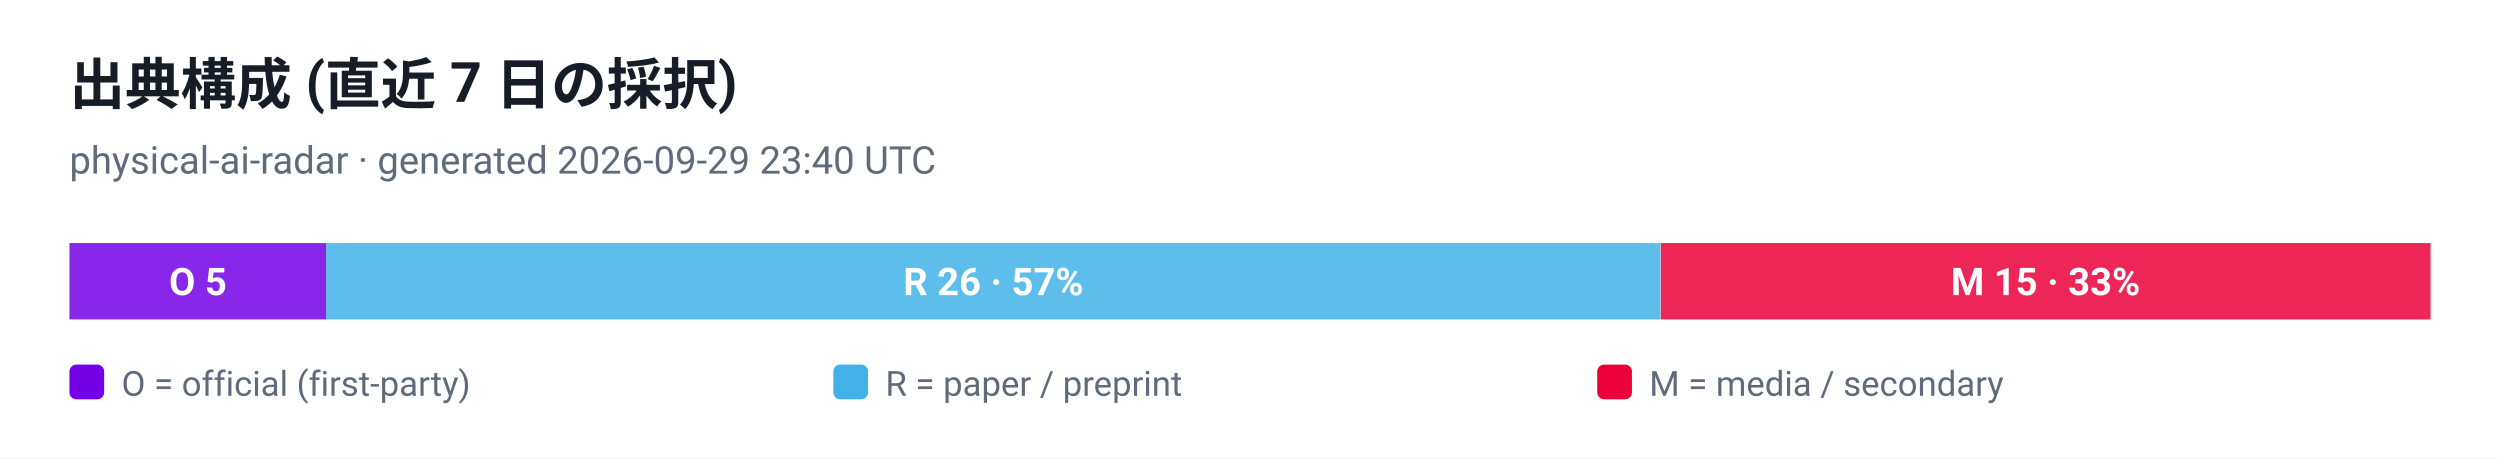
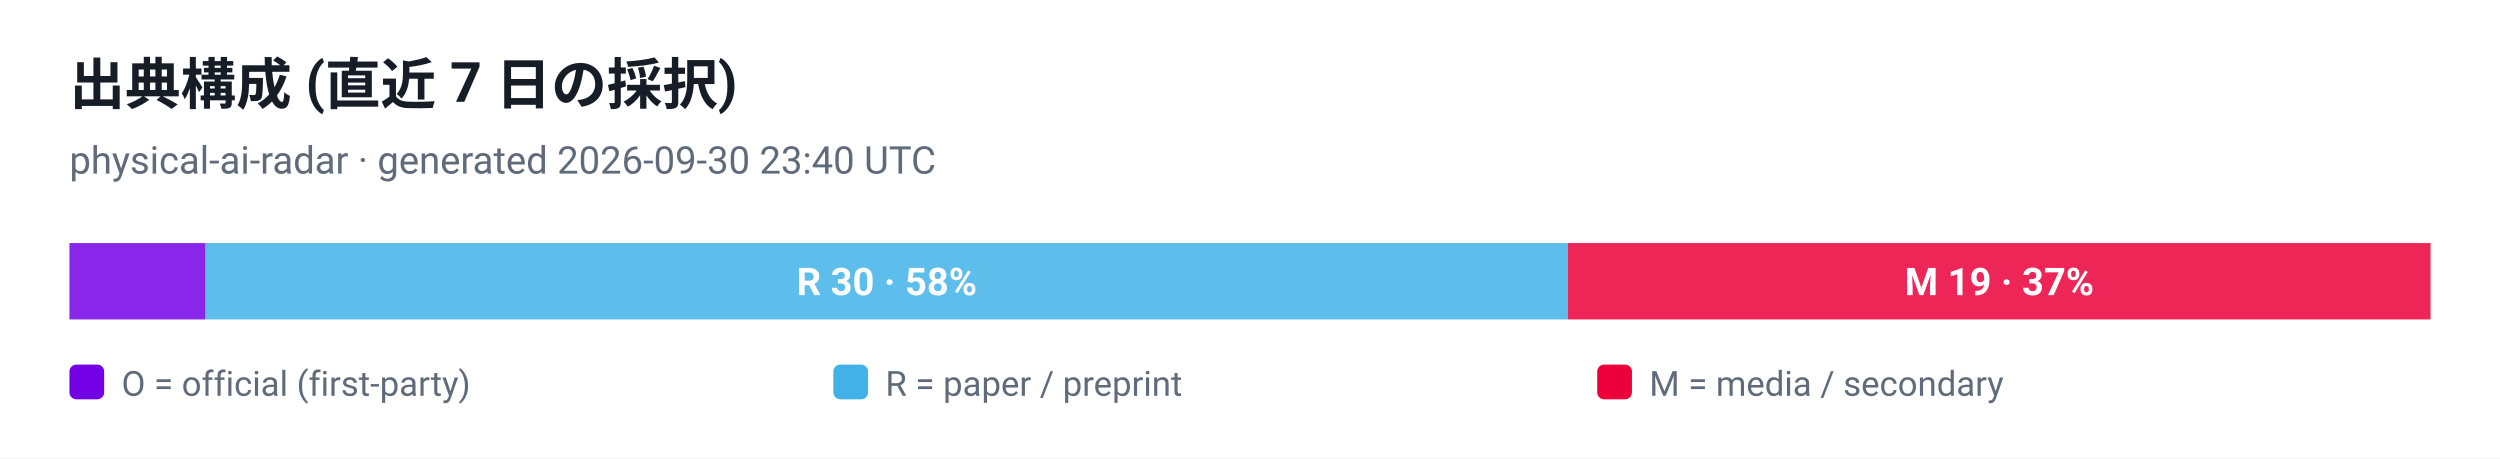
<svg xmlns="http://www.w3.org/2000/svg" viewBox="0 0 720 132" width="720" height="132" role="img" aria-label="出典構成 (直近 7 日の採択)">
  <style>
  .plate { fill: #ffffff }
  .ink { fill: #161d26 }
  .muted { fill: #5f6b7a }
  .grid { stroke: #e3e9ef }
  @media (prefers-color-scheme: dark) {
    .plate { fill: #0d1117 }
    .ink { fill: #e6edf3 }
    .muted { fill: #8b949e }
    .grid { stroke: #30363d }
  }
</style>
  <rect class="plate" width="720" height="132" />
  <text x="20" y="30" font-family="ui-sans-serif, -apple-system, 'Segoe UI', Roboto, Helvetica, Arial, sans-serif" font-size="16" font-weight="700" class="ink">出典構成 (直近 7 日の採択)</text>
-   <text x="20" y="50" font-family="ui-sans-serif, -apple-system, 'Segoe UI', Roboto, Helvetica, Arial, sans-serif" font-size="11" class="muted">physical-ai-radar · generated 2026-09-29 23:40 UTC</text>
-   <rect x="20.0" y="70" width="73.9" height="22" fill="#7300e5" fill-opacity="0.85" />
-   <text x="57.0" y="85" text-anchor="middle" font-family="ui-sans-serif, -apple-system, 'Segoe UI', Roboto, Helvetica, Arial, sans-serif" font-size="11" font-weight="700" fill="#ffffff">O 5</text>
-   <rect x="93.9" y="70" width="384.3" height="22" fill="#41b1e8" fill-opacity="0.85" />
-   <text x="286.1" y="85" text-anchor="middle" font-family="ui-sans-serif, -apple-system, 'Segoe UI', Roboto, Helvetica, Arial, sans-serif" font-size="11" font-weight="700" fill="#ffffff">R 26 · 57%</text>
-   <rect x="478.3" y="70" width="221.7" height="22" fill="#eb003b" fill-opacity="0.85" />
-   <text x="589.1" y="85" text-anchor="middle" font-family="ui-sans-serif, -apple-system, 'Segoe UI', Roboto, Helvetica, Arial, sans-serif" font-size="11" font-weight="700" fill="#ffffff">M 15 · 33%</text>
+   <text x="20" y="50" font-family="ui-sans-serif, -apple-system, 'Segoe UI', Roboto, Helvetica, Arial, sans-serif" font-size="11" class="muted">physical-ai-radar · generated 2026-09-30 23:40 UTC</text>
+   <rect x="20.0" y="70" width="39.2" height="22" fill="#7300e5" fill-opacity="0.85" />
+   <rect x="59.2" y="70" width="392.3" height="22" fill="#41b1e8" fill-opacity="0.85" />
+   <text x="255.4" y="85" text-anchor="middle" font-family="ui-sans-serif, -apple-system, 'Segoe UI', Roboto, Helvetica, Arial, sans-serif" font-size="11" font-weight="700" fill="#ffffff">R 30 · 58%</text>
+   <rect x="451.5" y="70" width="248.5" height="22" fill="#eb003b" fill-opacity="0.85" />
+   <text x="575.8" y="85" text-anchor="middle" font-family="ui-sans-serif, -apple-system, 'Segoe UI', Roboto, Helvetica, Arial, sans-serif" font-size="11" font-weight="700" fill="#ffffff">M 19 · 37%</text>
  <rect x="20" y="105" width="10" height="10" rx="2" fill="#7300e5" />
  <text x="35" y="114" font-family="ui-sans-serif, -apple-system, 'Segoe UI', Roboto, Helvetica, Arial, sans-serif" font-size="10" fill="#5f6b7a">O = official (first-party)</text>
  <rect x="240" y="105" width="10" height="10" rx="2" fill="#41b1e8" />
  <text x="255" y="114" font-family="ui-sans-serif, -apple-system, 'Segoe UI', Roboto, Helvetica, Arial, sans-serif" font-size="10" fill="#5f6b7a">R = paper / preprint</text>
  <rect x="460" y="105" width="10" height="10" rx="2" fill="#eb003b" />
  <text x="475" y="114" font-family="ui-sans-serif, -apple-system, 'Segoe UI', Roboto, Helvetica, Arial, sans-serif" font-size="10" fill="#5f6b7a">M = media / secondary</text>
</svg>
